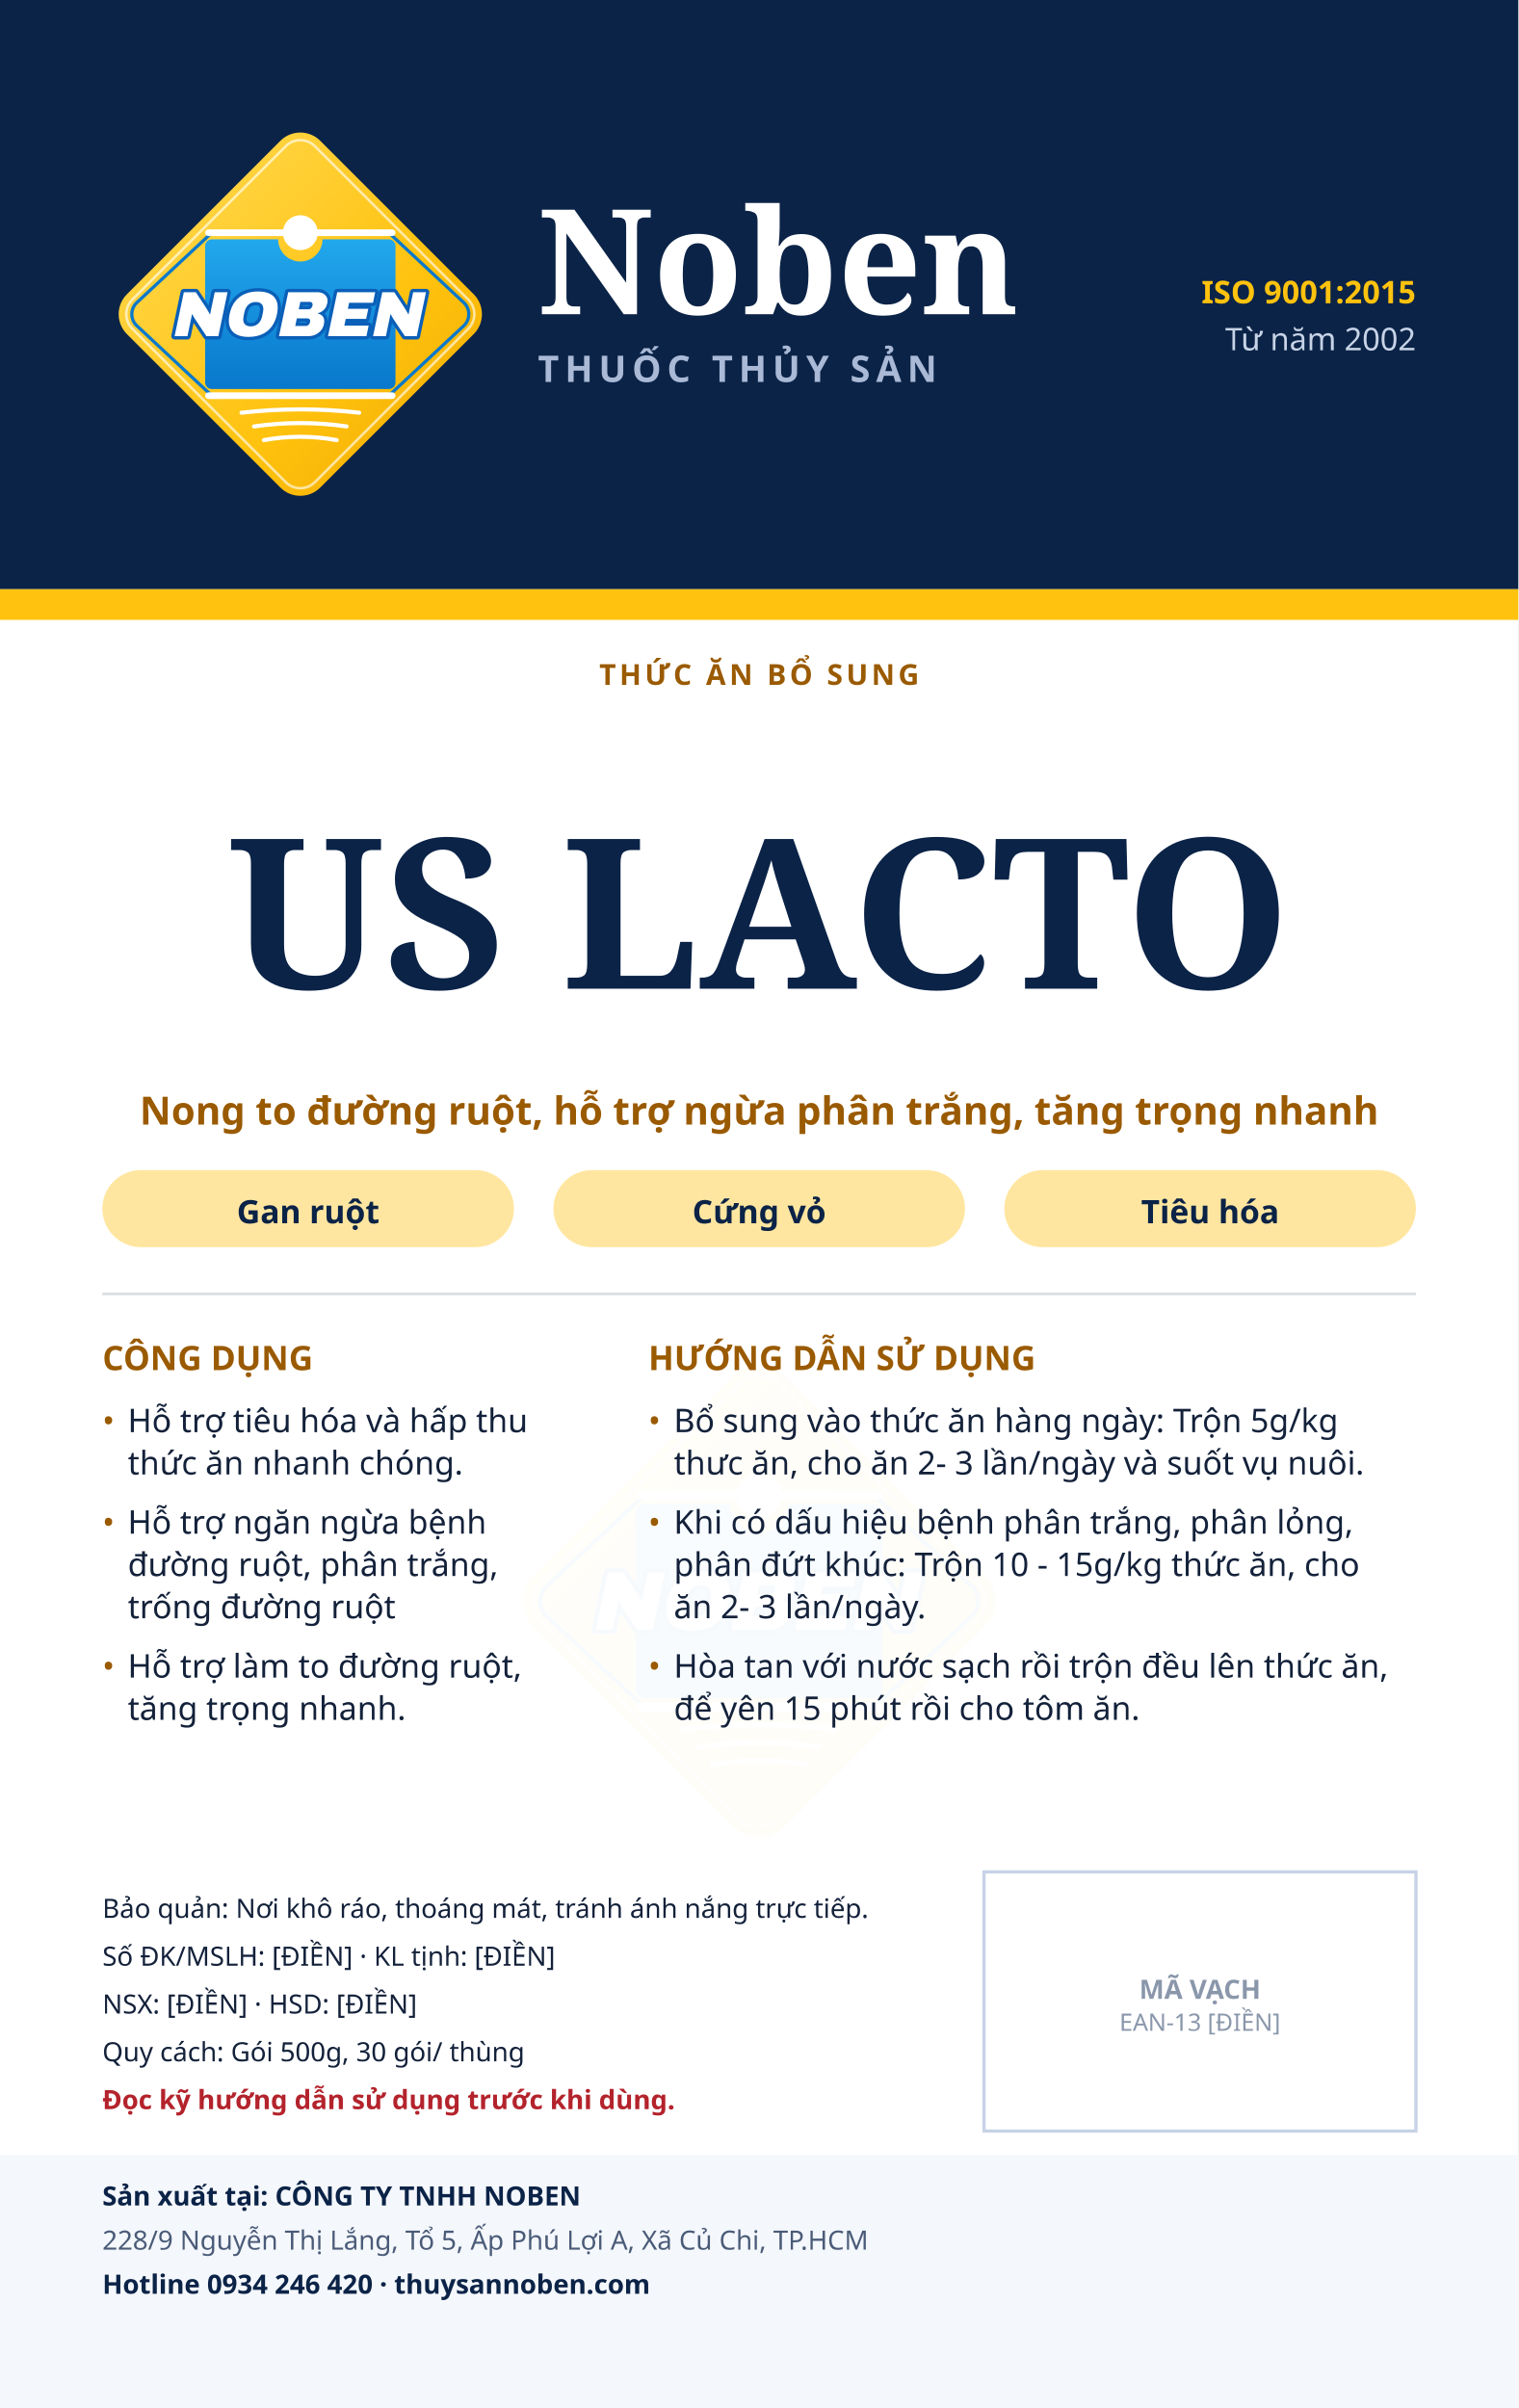
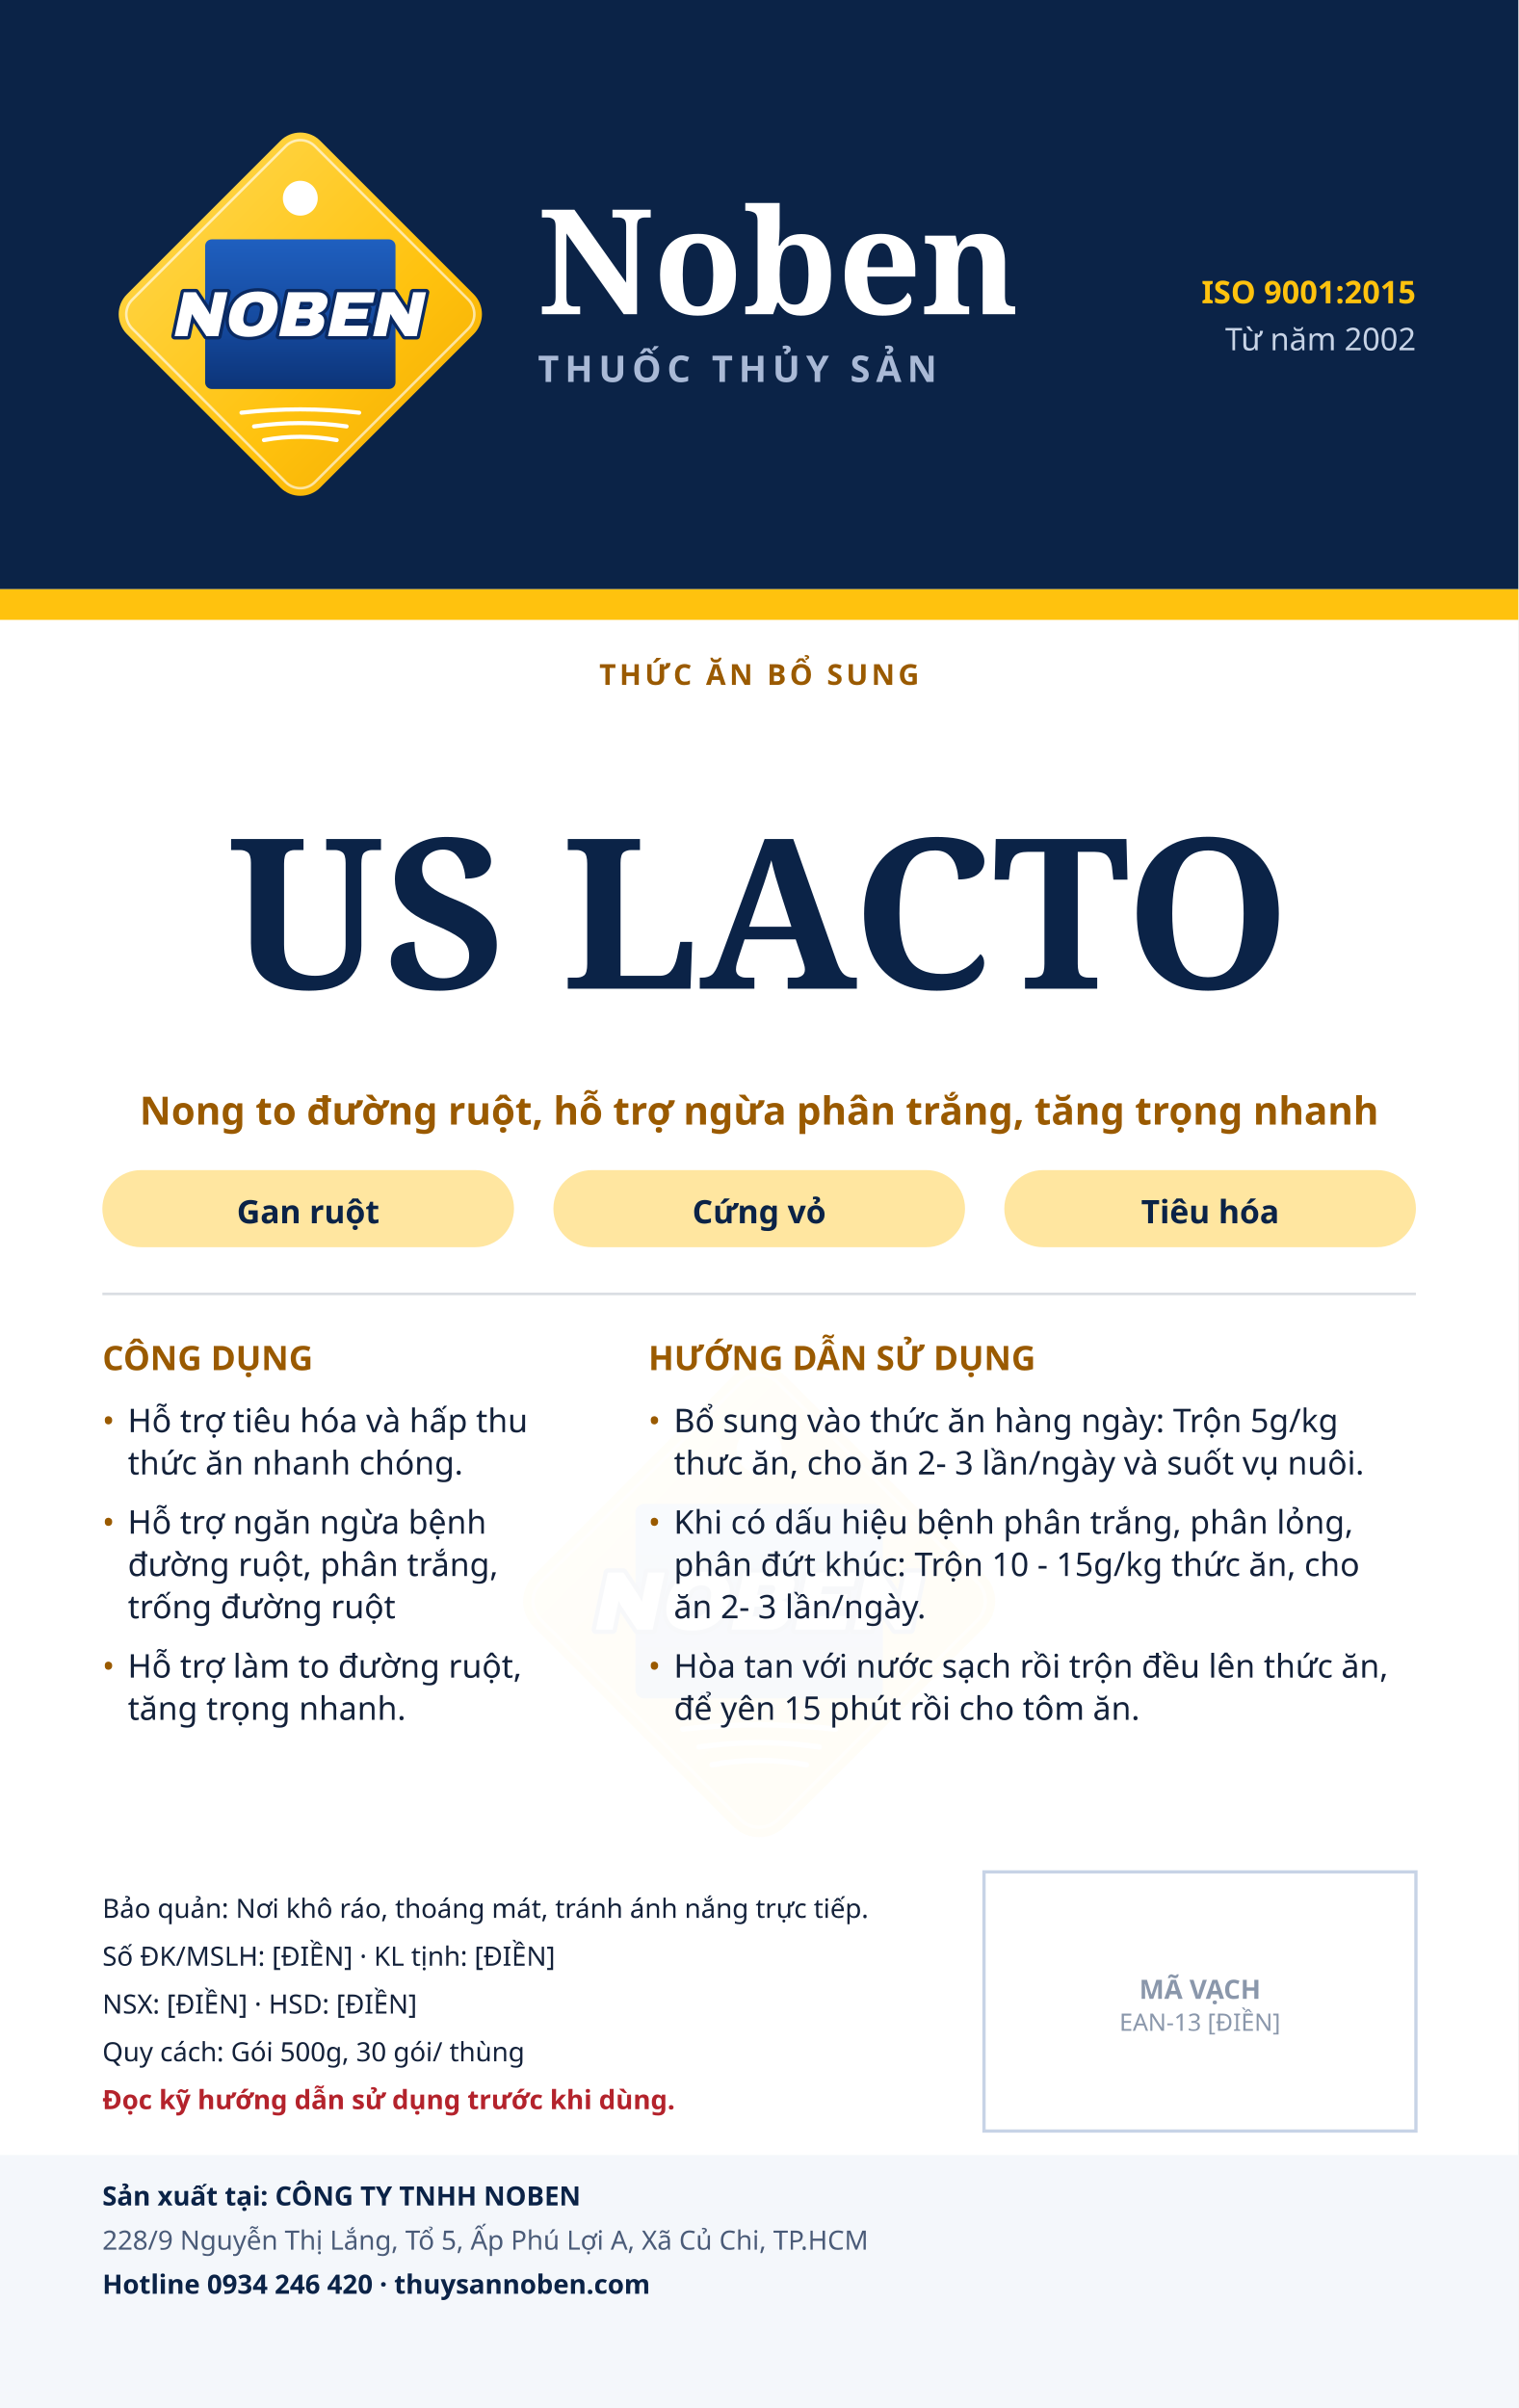
<svg xmlns="http://www.w3.org/2000/svg" xmlns:xlink="http://www.w3.org/1999/xlink" width="116mm" height="183.98mm" viewBox="-3 -3 116 183.98" data-trim="110 177.98" data-tran-le="3" data-an-toan="4.82">
  <defs>
    <clipPath id="nb-trang-giua">
      <rect x="0" y="44.36" width="110" height="117.29" />
    </clipPath>
  </defs>
  <g id="nen">
    <rect x="-3" y="-3" width="116" height="183.98" fill="#ffffff" />
    <rect x="-3" y="161.65" width="116" height="19.33" fill="#f4f7fb" />
    <g opacity="0.035" clip-path="url(#nb-trang-giua)">
      <use href="#nb-mark-art" xlink:href="#nb-mark-art" transform="translate(35.35 99.68) scale(0.07677)" />
    </g>
  </g>
  <g id="dai-thuong-hieu" data-khung="38.09 0 67.09 42.02">
    <rect x="-3" y="-3" width="116" height="45.02" fill="#0b2347" />
    <rect x="-3" y="42.02" width="116" height="2.34" fill="#ffc20e" />
    <text font-family="'Playfair Display ExtraBold', 'Playfair Display', serif" font-weight="800" font-size="11.18" fill="#ffffff" x="38.09" y="21.01">Noben</text>
    <text font-family="'Be Vietnam Pro SemiBold', 'Be Vietnam Pro', sans-serif" font-weight="600" font-size="2.79" fill="#a9b9d6" letter-spacing="0.45" x="38.09" y="26.18">THUỐC THỦY SẢN</text>
    <text font-family="'Be Vietnam Pro SemiBold', 'Be Vietnam Pro', sans-serif" font-weight="600" font-size="2.39" fill="#ffc20e" text-anchor="end" x="105.18" y="20.17">ISO 9001:2015</text>
    <text font-family="'Be Vietnam Pro', sans-serif" font-weight="400" font-size="2.39" fill="#c7d3e6" text-anchor="end" x="105.18" y="23.76">Từ năm 2002</text>
  </g>
  <g id="logo">
    <g transform="translate(4.82 5.88) scale(0.05908)">
      <g id="nb-mark-art">
        <defs>
          <linearGradient id="nb-g" x1="0" y1="0" x2="1" y2="1">
            <stop offset="0" stop-color="#ffdb57" />
            <stop offset=".618" stop-color="#ffc20e" />
            <stop offset="1" stop-color="#f2a900" />
          </linearGradient>
          <linearGradient id="nb-b" x1="0" y1="0" x2="0" y2="1">
-             <stop offset="0" stop-color="#22a8ec" />
-             <stop offset=".618" stop-color="#1289d8" />
-             <stop offset="1" stop-color="#0878cc" />
+             <stop offset="0" stop-color="#1f5fbf" />
+             <stop offset=".618" stop-color="#14479a" />
+             <stop offset="1" stop-color="#0c3478" />
          </linearGradient>
        </defs>
        <path d="M281.79 31.79 L480.21 230.21 A36.47 36.47 0 0 1 480.21 281.79 L281.79 480.21 A36.47 36.47 0 0 1 230.21 480.21 L31.79 281.79 A36.47 36.47 0 0 1 31.79 230.21 L230.21 31.79 A36.47 36.47 0 0 1 281.79 31.79 Z" fill="url(#nb-g)" />
-         <path d="M274.83 38.76 L473.24 237.17 A26.62 26.62 0 0 1 473.24 274.83 L274.83 473.24 A26.62 26.62 0 0 1 237.17 473.24 L38.76 274.83 A26.62 26.62 0 0 1 38.76 237.17 L237.17 38.76 A26.62 26.62 0 0 1 274.83 38.76 Z" fill="none" stroke="#fff" stroke-opacity=".618" stroke-width="3.29" />
-         <path d="M370.48 150.62 L467.36 240.98 A20.53 20.53 0 0 1 467.36 271.02 L370.48 361.38 M141.52 150.62 L44.64 240.98 A20.53 20.53 0 0 0 44.64 271.02 L141.52 361.38" fill="none" stroke="#0878cc" stroke-width="4.18" stroke-linejoin="round" stroke-linecap="round" />
-         <rect x="132.91" y="146.31" width="246.19" height="8.61" rx="4.31" fill="#fff" />
-         <rect x="132.91" y="357.08" width="246.19" height="8.61" rx="4.31" fill="#fff" />
-         <path d="M141.52 159.23 H227.33 A28.67 28.67 0 0 0 284.67 159.23 H370.48 A8.61 8.61 0 0 1 379.09 167.84 V344.16 A8.61 8.61 0 0 1 370.48 352.77 H141.52 A8.61 8.61 0 0 1 132.91 344.16 V167.84 A8.61 8.61 0 0 1 141.52 159.23 Z" fill="url(#nb-b)" />
-         <circle cx="256" cy="150.62" r="22.54" fill="#fff" />
+         <path d="M274.83 38.76 L473.24 237.17 A26.62 26.62 0 0 1 473.24 274.83 L274.83 473.24 A26.62 26.62 0 0 1 237.17 473.24 L38.76 274.83 A26.62 26.62 0 0 1 38.76 237.17 L237.17 38.76 A26.62 26.62 0 0 1 274.83 38.76 Z" fill="none" stroke="#ffffff" stroke-opacity=".618" stroke-width="3.29" />
+         <path d="M141.52 159.23 H370.48 A8.61 8.61 0 0 1 379.09 167.84 V344.16 A8.61 8.61 0 0 1 370.48 352.77 H141.52 A8.61 8.61 0 0 1 132.91 344.16 V167.84 A8.61 8.61 0 0 1 141.52 159.23 Z" fill="url(#nb-b)" />
+         <circle cx="256" cy="106.02" r="22.54" fill="#ffffff" />
        <g transform="translate(93.46 284.39) scale(0.89704)">
-           <g fill="none" stroke="#0a5fb8" stroke-width="9.6" stroke-linejoin="round">
+           <g fill="none" stroke="#0a2a63" stroke-width="9.6" stroke-linejoin="round">
            <path transform="translate(-6.81 0)" d="M6.808 0.0 20.1 -63.296H37.396L52.312 -40.572Q52.947 -39.652 53.96 -37.904Q54.973 -36.156 56.022 -34.362Q57.071 -32.568 57.575 -31.464L58.074 -31.648Q58.523 -34.224 59.054 -36.754Q59.586 -39.284 59.856 -40.572L64.628 -63.296H83.12L69.828 0.0H52.624L35.765 -25.3Q34.587 -27.14 33.802 -28.658Q33.017 -30.176 32.295 -31.556L31.796 -31.372Q31.521 -29.624 31.154 -27.876Q30.787 -26.128 30.613 -25.3L25.3 0.0Z " />
            <path transform="translate(-7.2 0)" d="M113.676 1.104Q102.912 1.104 96.049 -2.576Q89.186 -6.256 86.674 -13.57Q84.162 -20.884 86.422 -31.648Q88.702 -42.504 94.276 -49.772Q99.85 -57.04 108.259 -60.72Q116.668 -64.4 127.432 -64.4Q138.288 -64.4 145.151 -60.72Q152.014 -57.04 154.536 -49.772Q157.058 -42.504 154.778 -31.648Q152.518 -20.884 146.934 -13.57Q141.35 -6.256 132.941 -2.576Q124.532 1.104 113.676 1.104ZM116.864 -14.076Q120.176 -14.076 122.928 -15.134Q125.68 -16.192 127.788 -18.124Q129.896 -20.056 131.294 -22.77Q132.692 -25.484 133.368 -28.704L134.604 -34.592Q135.281 -37.812 135.022 -40.526Q134.764 -43.24 133.468 -45.172Q132.172 -47.104 129.864 -48.162Q127.556 -49.22 124.244 -49.22Q120.932 -49.22 118.18 -48.162Q115.428 -47.104 113.366 -45.172Q111.304 -43.24 109.906 -40.526Q108.509 -37.812 107.832 -34.592L106.596 -28.704Q105.92 -25.484 106.178 -22.77Q106.436 -20.056 107.686 -18.124Q108.936 -16.192 111.244 -15.134Q113.552 -14.076 116.864 -14.076Z " />
            <path transform="translate(-7.59 0)" d="M158.08 0.0 171.372 -63.296H213.508Q218.292 -63.296 221.833 -61.318Q225.373 -59.34 227.031 -55.844Q228.689 -52.348 227.723 -47.748Q226.757 -43.148 224.667 -40.204Q222.577 -37.26 219.827 -35.558Q217.078 -33.856 214.052 -33.028L213.975 -32.66Q217.132 -31.924 219.469 -30.13Q221.807 -28.336 222.786 -25.116Q223.766 -21.896 222.704 -16.836Q221.641 -11.776 218.365 -8.004Q215.089 -4.232 210.504 -2.116Q205.92 0.0 200.768 0.0ZM181.503 -14.72H196.959Q199.075 -14.72 200.672 -16.192Q202.269 -17.664 202.888 -20.608Q203.177 -21.988 202.821 -23.138Q202.464 -24.288 201.542 -24.932Q200.619 -25.576 199.239 -25.576H183.783ZM186.526 -38.64H200.51Q201.982 -38.64 203.139 -39.33Q204.296 -40.02 205.165 -41.308Q206.033 -42.596 206.439 -44.528Q206.864 -46.552 205.783 -47.978Q204.703 -49.404 202.771 -49.404H188.787Z " />
            <path transform="translate(-7.8 0)" d="M228.932 0.0 242.224 -63.296H296.964L293.776 -48.116H259.368L257.533 -39.376H286.973L283.92 -24.84H254.48L252.452 -15.18H287.504L284.316 0.0Z " />
            <path transform="translate(-8 0)" d="M294.08 0.0 307.372 -63.296H324.668L339.584 -40.572Q340.219 -39.652 341.232 -37.904Q342.245 -36.156 343.294 -34.362Q344.343 -32.568 344.847 -31.464L345.346 -31.648Q345.795 -34.224 346.326 -36.754Q346.858 -39.284 347.128 -40.572L351.9 -63.296H370.392L357.1 0.0H339.896L323.037 -25.3Q321.859 -27.14 321.074 -28.658Q320.289 -30.176 319.567 -31.556L319.068 -31.372Q318.793 -29.624 318.426 -27.876Q318.059 -26.128 317.885 -25.3L312.572 0.0Z" />
          </g>
-           <g fill="#fff">
+           <g fill="#ffffff">
            <path transform="translate(-6.81 0)" d="M6.808 0.0 20.1 -63.296H37.396L52.312 -40.572Q52.947 -39.652 53.96 -37.904Q54.973 -36.156 56.022 -34.362Q57.071 -32.568 57.575 -31.464L58.074 -31.648Q58.523 -34.224 59.054 -36.754Q59.586 -39.284 59.856 -40.572L64.628 -63.296H83.12L69.828 0.0H52.624L35.765 -25.3Q34.587 -27.14 33.802 -28.658Q33.017 -30.176 32.295 -31.556L31.796 -31.372Q31.521 -29.624 31.154 -27.876Q30.787 -26.128 30.613 -25.3L25.3 0.0Z " />
            <path transform="translate(-7.2 0)" d="M113.676 1.104Q102.912 1.104 96.049 -2.576Q89.186 -6.256 86.674 -13.57Q84.162 -20.884 86.422 -31.648Q88.702 -42.504 94.276 -49.772Q99.85 -57.04 108.259 -60.72Q116.668 -64.4 127.432 -64.4Q138.288 -64.4 145.151 -60.72Q152.014 -57.04 154.536 -49.772Q157.058 -42.504 154.778 -31.648Q152.518 -20.884 146.934 -13.57Q141.35 -6.256 132.941 -2.576Q124.532 1.104 113.676 1.104ZM116.864 -14.076Q120.176 -14.076 122.928 -15.134Q125.68 -16.192 127.788 -18.124Q129.896 -20.056 131.294 -22.77Q132.692 -25.484 133.368 -28.704L134.604 -34.592Q135.281 -37.812 135.022 -40.526Q134.764 -43.24 133.468 -45.172Q132.172 -47.104 129.864 -48.162Q127.556 -49.22 124.244 -49.22Q120.932 -49.22 118.18 -48.162Q115.428 -47.104 113.366 -45.172Q111.304 -43.24 109.906 -40.526Q108.509 -37.812 107.832 -34.592L106.596 -28.704Q105.92 -25.484 106.178 -22.77Q106.436 -20.056 107.686 -18.124Q108.936 -16.192 111.244 -15.134Q113.552 -14.076 116.864 -14.076Z " />
            <path transform="translate(-7.59 0)" d="M158.08 0.0 171.372 -63.296H213.508Q218.292 -63.296 221.833 -61.318Q225.373 -59.34 227.031 -55.844Q228.689 -52.348 227.723 -47.748Q226.757 -43.148 224.667 -40.204Q222.577 -37.26 219.827 -35.558Q217.078 -33.856 214.052 -33.028L213.975 -32.66Q217.132 -31.924 219.469 -30.13Q221.807 -28.336 222.786 -25.116Q223.766 -21.896 222.704 -16.836Q221.641 -11.776 218.365 -8.004Q215.089 -4.232 210.504 -2.116Q205.92 0.0 200.768 0.0ZM181.503 -14.72H196.959Q199.075 -14.72 200.672 -16.192Q202.269 -17.664 202.888 -20.608Q203.177 -21.988 202.821 -23.138Q202.464 -24.288 201.542 -24.932Q200.619 -25.576 199.239 -25.576H183.783ZM186.526 -38.64H200.51Q201.982 -38.64 203.139 -39.33Q204.296 -40.02 205.165 -41.308Q206.033 -42.596 206.439 -44.528Q206.864 -46.552 205.783 -47.978Q204.703 -49.404 202.771 -49.404H188.787Z " />
            <path transform="translate(-7.8 0)" d="M228.932 0.0 242.224 -63.296H296.964L293.776 -48.116H259.368L257.533 -39.376H286.973L283.92 -24.84H254.48L252.452 -15.18H287.504L284.316 0.0Z " />
            <path transform="translate(-8 0)" d="M294.08 0.0 307.372 -63.296H324.668L339.584 -40.572Q340.219 -39.652 341.232 -37.904Q342.245 -36.156 343.294 -34.362Q344.343 -32.568 344.847 -31.464L345.346 -31.648Q345.795 -34.224 346.326 -36.754Q346.858 -39.284 347.128 -40.572L351.9 -63.296H370.392L357.1 0.0H339.896L323.037 -25.3Q321.859 -27.14 321.074 -28.658Q320.289 -30.176 319.567 -31.556L319.068 -31.372Q318.793 -29.624 318.426 -27.876Q318.059 -26.128 317.885 -25.3L312.572 0.0Z" />
          </g>
        </g>
-         <path d="M179.92 383.41 Q256 374.8 332.08 383.41 M196.19 401.13 Q256 392.52 315.81 401.13 M208.98 418.85 Q256 410.24 303.02 418.85" fill="none" stroke="#fff" stroke-width="5.32" stroke-linecap="round" />
+         <path d="M179.92 383.41 Q256 374.8 332.08 383.41 M196.19 401.13 Q256 392.52 315.81 401.13 M208.98 418.85 Q256 410.24 303.02 418.85" fill="none" stroke="#ffffff" stroke-width="5.32" stroke-linecap="round" />
      </g>
    </g>
  </g>
  <g id="ten-san-pham" data-khung="4.82 44.36 100.36 54.29">
    <text font-family="'Be Vietnam Pro SemiBold', 'Be Vietnam Pro', sans-serif" font-weight="600" font-size="2.2" fill="#9a5a00" text-anchor="middle" letter-spacing="0.26">
      <tspan x="55" y="49.33">THỨC ĂN BỔ SUNG</tspan>
    </text>
    <text font-family="'Playfair Display ExtraBold', 'Playfair Display', serif" font-weight="800" font-size="16.02" fill="#0b2347" text-anchor="middle">
      <tspan x="55" y="72.54">US LACTO</tspan>
    </text>
    <text font-family="'Be Vietnam Pro SemiBold', 'Be Vietnam Pro', sans-serif" font-weight="600" font-size="2.97" fill="#9a5a00" text-anchor="middle">
      <tspan x="55" y="82.92">Nong to đường ruột, hỗ trợ ngừa phân trắng, tăng trọng nhanh</tspan>
    </text>
    <rect x="4.82" y="86.4" width="31.45" height="5.89" rx="2.95" fill="#ffe6a0" />
    <text font-family="'Be Vietnam Pro SemiBold', 'Be Vietnam Pro', sans-serif" font-weight="600" font-size="2.47" fill="#0b2347" text-anchor="middle">
      <tspan x="20.54" y="90.46">Gan ruột</tspan>
    </text>
    <rect x="39.28" y="86.4" width="31.45" height="5.89" rx="2.95" fill="#ffe6a0" />
    <text font-family="'Be Vietnam Pro SemiBold', 'Be Vietnam Pro', sans-serif" font-weight="600" font-size="2.47" fill="#0b2347" text-anchor="middle">
      <tspan x="55" y="90.46">Cứng vỏ</tspan>
    </text>
    <rect x="73.73" y="86.4" width="31.45" height="5.89" rx="2.95" fill="#ffe6a0" />
    <text font-family="'Be Vietnam Pro SemiBold', 'Be Vietnam Pro', sans-serif" font-weight="600" font-size="2.47" fill="#0b2347" text-anchor="middle">
      <tspan x="89.46" y="90.46">Tiêu hóa</tspan>
    </text>
  </g>
  <g id="cong-dung" data-khung="4.82 98.65 36.25 30.43">
    <line x1="4.82" y1="95.86" x2="105.18" y2="95.86" stroke="#0b2347" stroke-opacity="0.15" stroke-width="0.2" />
    <text font-family="'Be Vietnam Pro SemiBold', 'Be Vietnam Pro', sans-serif" font-weight="600" font-size="2.58" fill="#9a5a00">
      <tspan x="4.82" y="101.68">CÔNG DỤNG</tspan>
    </text>
    <text font-family="'Be Vietnam Pro', sans-serif" font-weight="400" font-size="2.48" fill="#9a5a00" x="4.82" y="106.42">•</text>
    <text font-family="'Be Vietnam Pro', sans-serif" font-weight="400" font-size="2.48" fill="#13213a">
      <tspan x="6.76" y="106.42">Hỗ trợ tiêu hóa và hấp thu</tspan>
      <tspan x="6.76" y="109.65">thức ăn nhanh chóng.</tspan>
    </text>
    <text font-family="'Be Vietnam Pro', sans-serif" font-weight="400" font-size="2.48" fill="#9a5a00" x="4.82" y="114.18">•</text>
    <text font-family="'Be Vietnam Pro', sans-serif" font-weight="400" font-size="2.48" fill="#13213a">
      <tspan x="6.76" y="114.18">Hỗ trợ ngăn ngừa bệnh</tspan>
      <tspan x="6.76" y="117.41">đường ruột, phân trắng,</tspan>
      <tspan x="6.76" y="120.64">trống đường ruột</tspan>
    </text>
    <text font-family="'Be Vietnam Pro', sans-serif" font-weight="400" font-size="2.48" fill="#9a5a00" x="4.82" y="125.17">•</text>
    <text font-family="'Be Vietnam Pro', sans-serif" font-weight="400" font-size="2.48" fill="#13213a">
      <tspan x="6.76" y="125.17">Hỗ trợ làm to đường ruột,</tspan>
      <tspan x="6.76" y="128.4">tăng trọng nhanh.</tspan>
    </text>
  </g>
  <g id="huong-dan" data-khung="46.53 98.65 58.65 30.43">
    <text font-family="'Be Vietnam Pro SemiBold', 'Be Vietnam Pro', sans-serif" font-weight="600" font-size="2.58" fill="#9a5a00">
      <tspan x="46.53" y="101.68">HƯỚNG DẪN SỬ DỤNG</tspan>
    </text>
    <text font-family="'Be Vietnam Pro', sans-serif" font-weight="400" font-size="2.48" fill="#9a5a00" x="46.53" y="106.42">•</text>
    <text font-family="'Be Vietnam Pro', sans-serif" font-weight="400" font-size="2.48" fill="#13213a">
      <tspan x="48.48" y="106.42">Bổ sung vào thức ăn hàng ngày: Trộn 5g/kg</tspan>
      <tspan x="48.48" y="109.65">thưc ăn, cho ăn 2- 3 lần/ngày và suốt vụ nuôi.</tspan>
    </text>
    <text font-family="'Be Vietnam Pro', sans-serif" font-weight="400" font-size="2.48" fill="#9a5a00" x="46.53" y="114.18">•</text>
    <text font-family="'Be Vietnam Pro', sans-serif" font-weight="400" font-size="2.48" fill="#13213a">
      <tspan x="48.48" y="114.18">Khi có dấu hiệu bệnh phân trắng, phân lỏng,</tspan>
      <tspan x="48.48" y="117.41">phân đứt khúc: Trộn 10 - 15g/kg thức ăn, cho</tspan>
      <tspan x="48.48" y="120.64">ăn 2- 3 lần/ngày.</tspan>
    </text>
    <text font-family="'Be Vietnam Pro', sans-serif" font-weight="400" font-size="2.48" fill="#9a5a00" x="46.53" y="125.17">•</text>
    <text font-family="'Be Vietnam Pro', sans-serif" font-weight="400" font-size="2.48" fill="#13213a">
      <tspan x="48.48" y="125.17">Hòa tan với nước sạch rồi trộn đều lên thức ăn,</tspan>
      <tspan x="48.48" y="128.4">để yên 15 phút rồi cho tôm ăn.</tspan>
    </text>
  </g>
  <g id="thanh-phan">
</g>
  <g id="phap-ly" data-khung="4.82 140.02 100.36 33.14">
    <text font-family="'Be Vietnam Pro', sans-serif" font-weight="400" font-size="2.03" fill="#13213a">
      <tspan x="4.82" y="143.53">Bảo quản: Nơi khô ráo, thoáng mát, tránh ánh nắng trực tiếp.</tspan>
    </text>
    <text font-family="'Be Vietnam Pro', sans-serif" font-weight="400" font-size="2.03" fill="#13213a">
      <tspan x="4.82" y="147.19">Số ĐK/MSLH: [ĐIỀN] · KL tịnh: [ĐIỀN]</tspan>
    </text>
    <text font-family="'Be Vietnam Pro', sans-serif" font-weight="400" font-size="2.03" fill="#13213a">
      <tspan x="4.82" y="150.84">NSX: [ĐIỀN] · HSD: [ĐIỀN]</tspan>
    </text>
    <text font-family="'Be Vietnam Pro', sans-serif" font-weight="400" font-size="2.03" fill="#13213a">
      <tspan x="4.82" y="154.49">Quy cách: Gói 500g, 30 gói/ thùng</tspan>
    </text>
    <text font-family="'Be Vietnam Pro SemiBold', 'Be Vietnam Pro', sans-serif" font-weight="600" font-size="2.03" fill="#b4232c">
      <tspan x="4.82" y="158.15">Đọc kỹ hướng dẫn sử dụng trước khi dùng.</tspan>
    </text>
    <text font-family="'Be Vietnam Pro SemiBold', 'Be Vietnam Pro', sans-serif" font-weight="600" font-size="2.03" fill="#0b2347">
      <tspan x="4.82" y="165.51">Sản xuất tại: CÔNG TY TNHH NOBEN</tspan>
    </text>
    <text font-family="'Be Vietnam Pro', sans-serif" font-weight="400" font-size="2.03" fill="#4a5b78">
      <tspan x="4.82" y="168.88">228/9 Nguyễn Thị Lắng, Tổ 5, Ấp Phú Lợi A, Xã Củ Chi, TP.HCM</tspan>
    </text>
    <text font-family="'Be Vietnam Pro SemiBold', 'Be Vietnam Pro', sans-serif" font-weight="600" font-size="2.03" fill="#0b2347">
      <tspan x="4.82" y="172.25">Hotline 0934 246 420 · thuysannoben.com</tspan>
    </text>
  </g>
  <g id="ma-vach" data-khung="72.18 140.02 33 19.8">
    <rect x="72.18" y="140.02" width="33" height="19.8" fill="#ffffff" stroke="#c7d3e6" stroke-width="0.25" />
    <text font-family="'Be Vietnam Pro SemiBold', 'Be Vietnam Pro', sans-serif" font-weight="600" font-size="2.03" fill="#8a97ab" text-anchor="middle" x="88.68" y="149.72">MÃ VẠCH</text>
    <text font-family="'Be Vietnam Pro', sans-serif" font-weight="400" font-size="1.83" fill="#8a97ab" text-anchor="middle" x="88.68" y="152.16">EAN-13 [ĐIỀN]</text>
  </g>
  <g id="vung-an-toan" display="none">
    <rect x="-3" y="-3" width="116" height="183.98" fill="none" stroke="#e6007e" stroke-width="0.2" />
    <rect x="0" y="0" width="110" height="177.98" fill="none" stroke="#00a0e9" stroke-width="0.25" />
    <rect x="4.82" y="4.82" width="100.36" height="168.34" fill="none" stroke="#2fb34a" stroke-width="0.2" stroke-dasharray="1 1" />
    <line x1="0" y1="110" x2="110" y2="110" stroke="#ffc20e" stroke-width="0.2" stroke-dasharray="2 1" />
  </g>
</svg>
